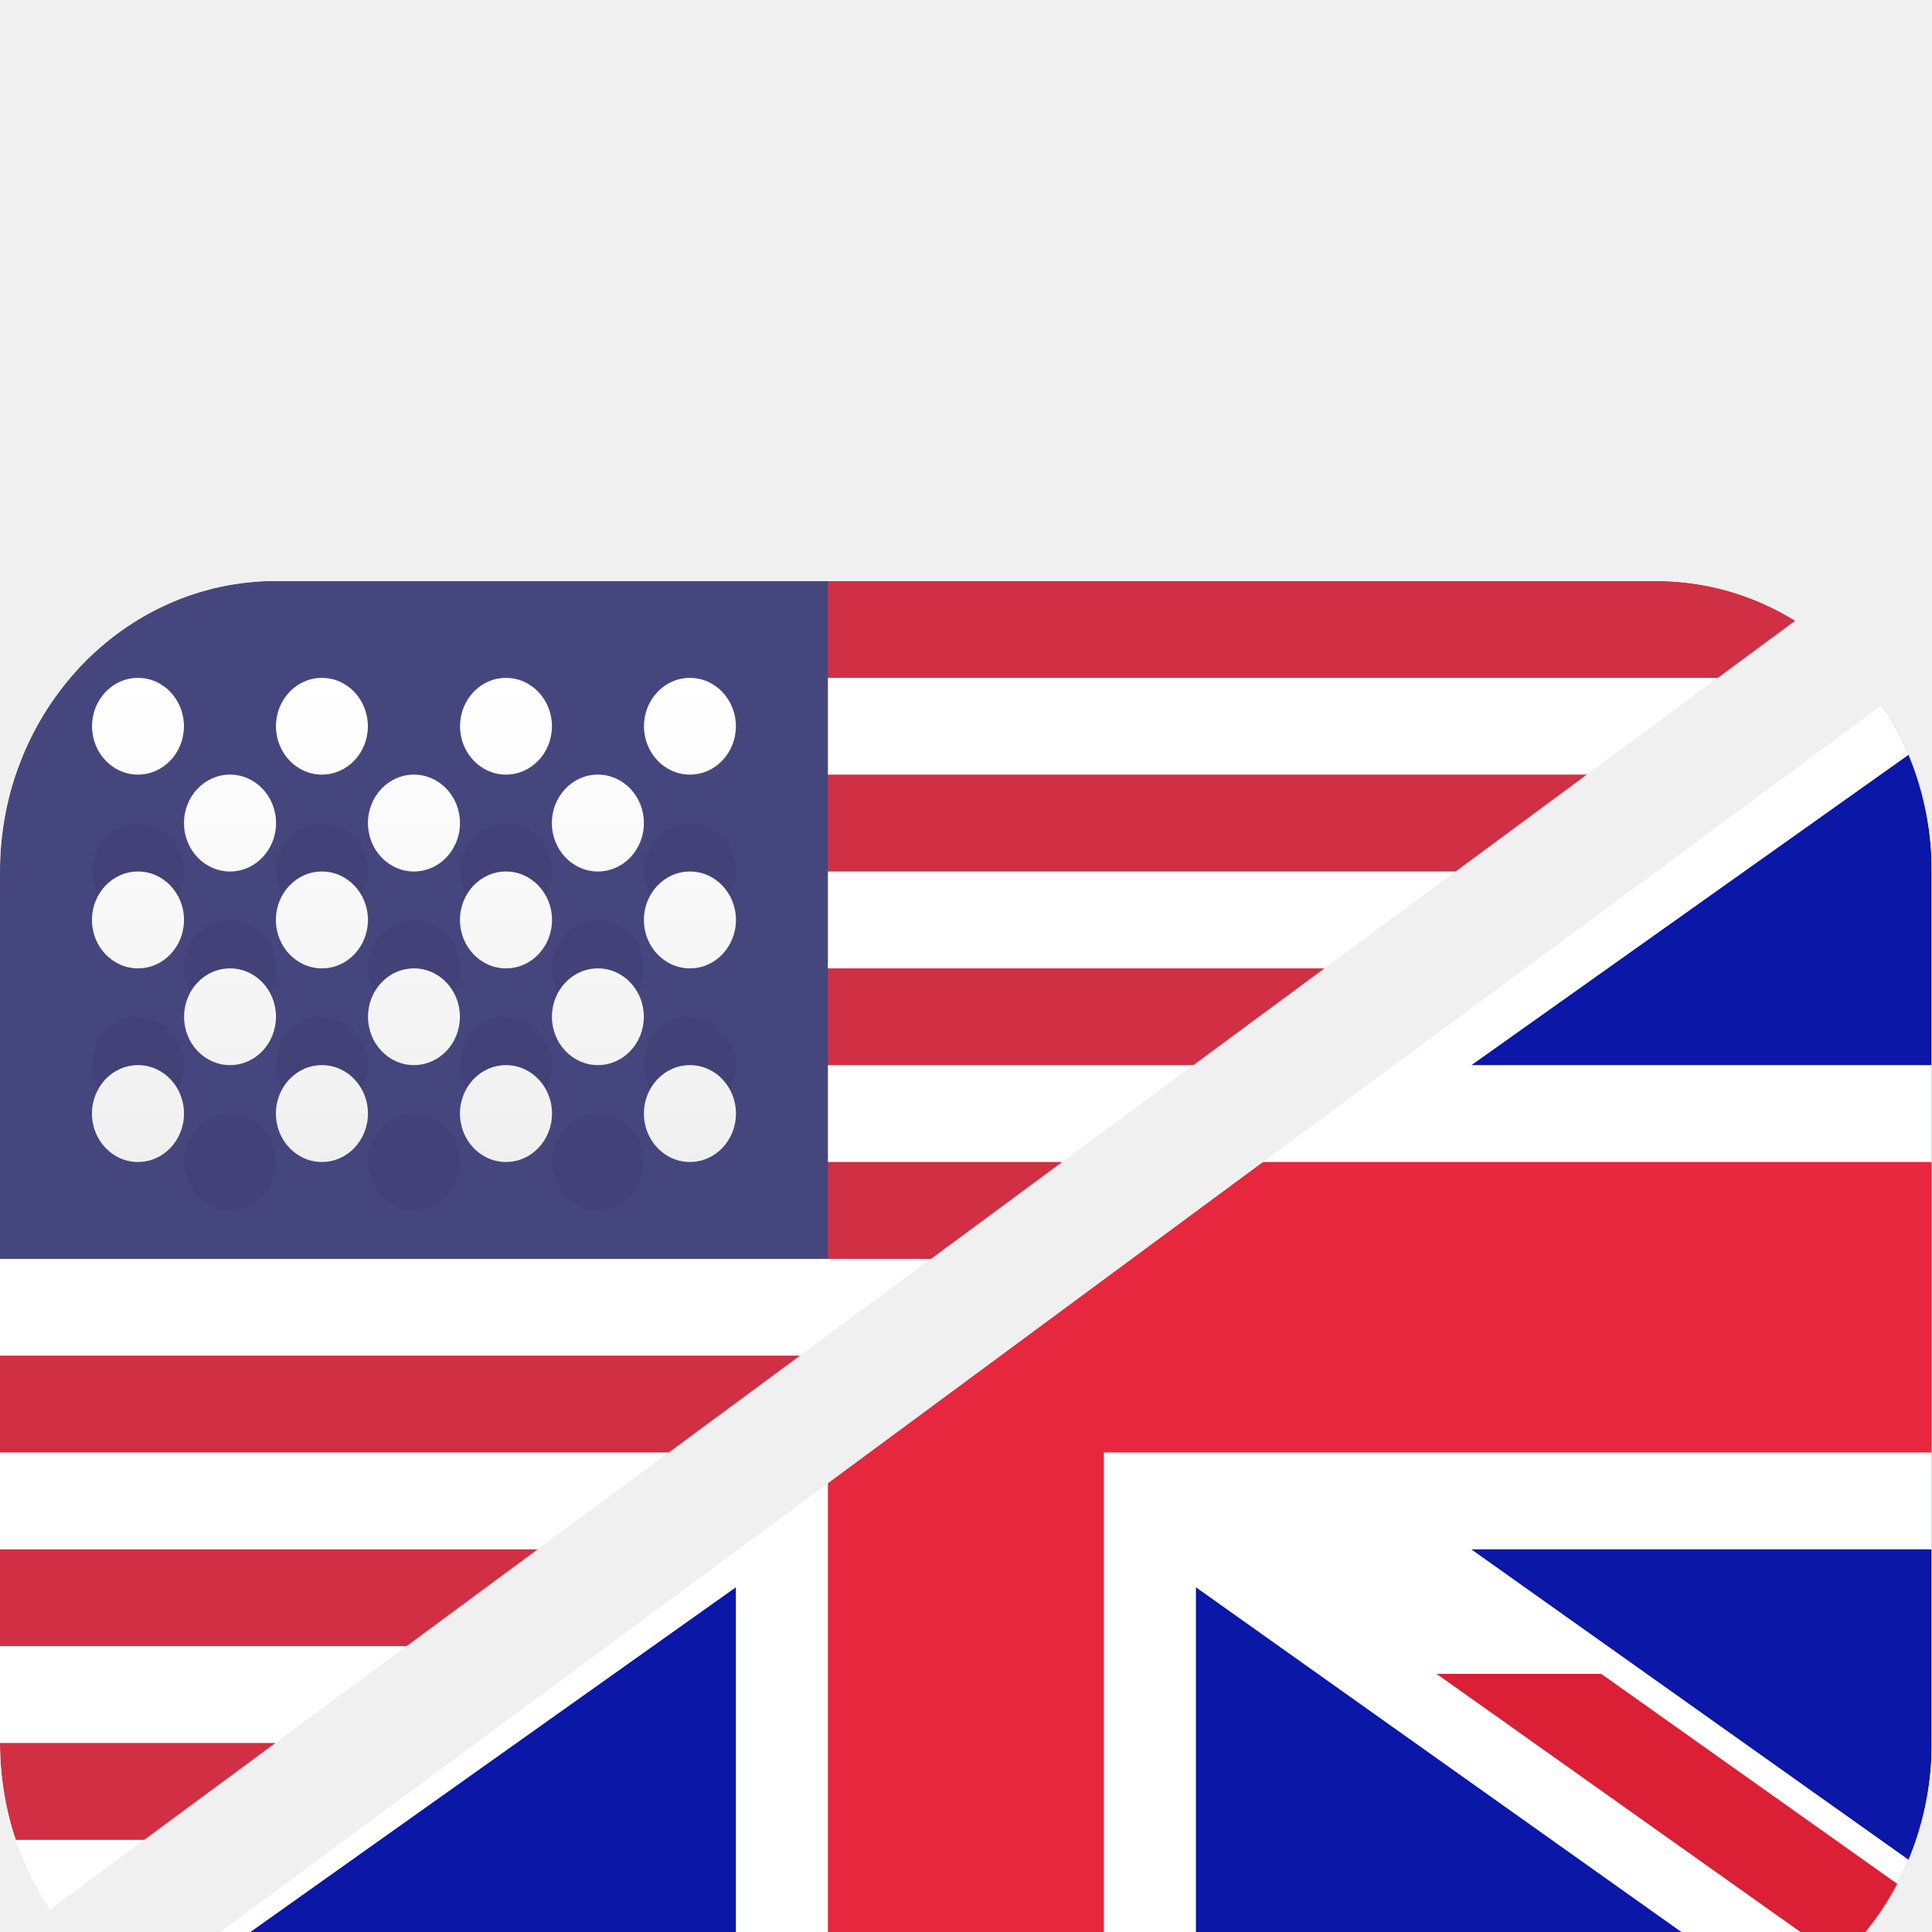
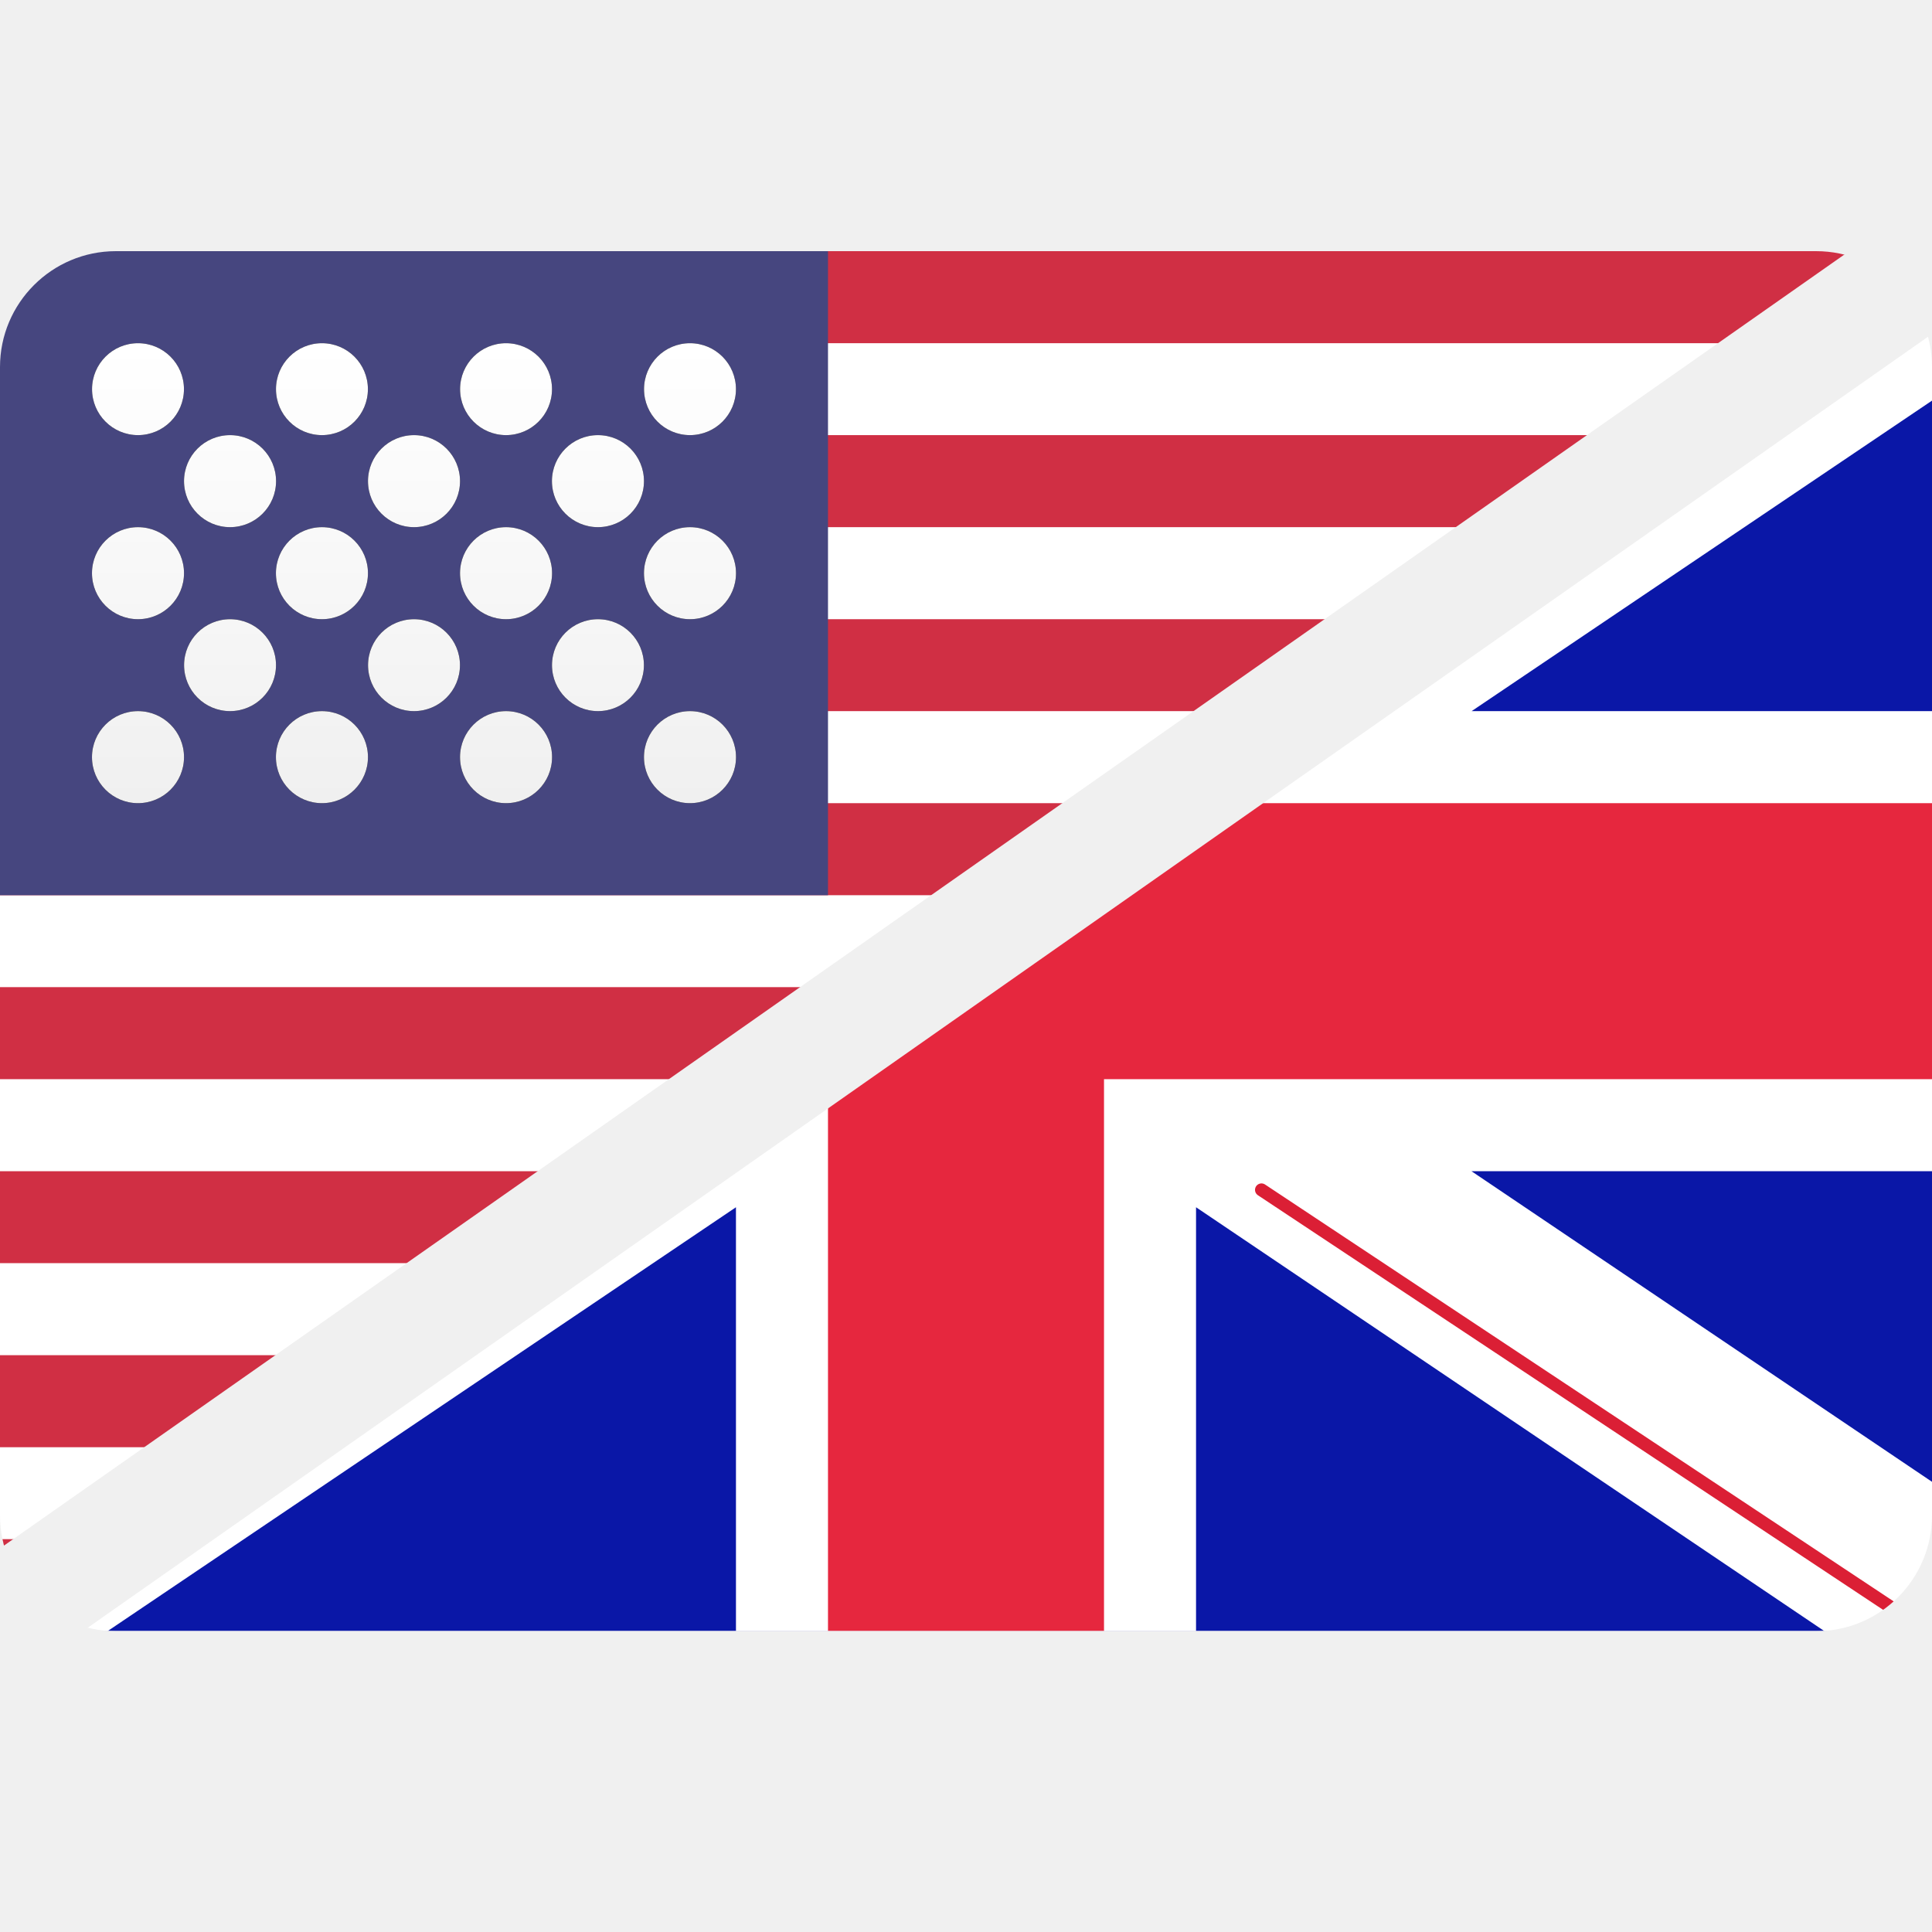
<svg xmlns="http://www.w3.org/2000/svg" xmlns:xlink="http://www.w3.org/1999/xlink" width="100" height="100">
  <defs>
-     <mask id="en-a" x="0" y="0" width="14" height="10">
-       <rect width="14" height="10" rx="2" fill="#FFF" />
-     </mask>
+     <rect id="path-1" x="0" y="0" width="100" height="71.43" rx="6" />
+     <path id="path-3" d="M96 .286V67.43H.286z" />
+     <rect id="path-5" x="0" y="0" width="100" height="71.43" rx="2" />
+     <rect id="path-7" x="0" y="0" width="100" height="71.43" rx="2" />
+     <rect id="path-9" x="0" y="0" width="100" height="71.43" rx="2" />
+     <rect id="path-11" x="0" y="0" width="100" height="71.43" rx="2" />
+     <rect id="path-13" x="0" y="0" width="100" height="71.43" rx="2" />
+     <path id="path-15" d="M0 0h95.714L0 67.144z" />
+     <rect id="path-17" x="0" y="0" width="100" height="71.43" rx="2" />
+     <rect id="path-19" x="0" y="0" width="100" height="71.43" rx="2" />
+     <rect id="path-21" x="0" y="0" width="100" height="71.43" rx="2" />
+     <linearGradient x1="50%" y1="0%" x2="50%" y2="100%" id="linearGradient-23">
+       <stop stop-color="#FFF" offset="0%" />
+       <stop stop-color="#F0F0F0" offset="100%" />
+     </linearGradient>
  </defs>
-   <defs>
-     <path id="en-b" d="M14 .6V10H.6z" />
-     <path id="en-f" d="M0 0h13.4L0 9.4z" />
-     <path id="en-k" d="M1 1.333a.333.333 0 1 1 0-.666.333.333 0 0 1 0 .666zm1.333 0a.333.333 0 1 1 0-.666.333.333 0 0 1 0 .666zm1.334 0a.333.333 0 1 1 0-.666.333.333 0 0 1 0 .666zm1.333 0a.333.333 0 1 1 0-.666.333.333 0 0 1 0 .666zM1.667 2a.333.333 0 1 1 0-.667.333.333 0 0 1 0 .667zM3 2a.333.333 0 1 1 0-.667A.333.333 0 0 1 3 2zm1.333 0a.333.333 0 1 1 0-.667.333.333 0 0 1 0 .667zM5 2.667A.333.333 0 1 1 5 2a.333.333 0 0 1 0 .667zm-1.333 0a.333.333 0 1 1 0-.667.333.333 0 0 1 0 .667zm-1.334 0a.333.333 0 1 1 0-.667.333.333 0 0 1 0 .667zM1 2.667A.333.333 0 1 1 1 2a.333.333 0 0 1 0 .667zm.667.666a.333.333 0 1 1 0-.666.333.333 0 0 1 0 .666zm1.333 0a.333.333 0 1 1 0-.666.333.333 0 0 1 0 .666zm1.333 0a.333.333 0 1 1 0-.666.333.333 0 0 1 0 .666zM5 4a.333.333 0 1 1 0-.667A.333.333 0 0 1 5 4zM3.667 4a.333.333 0 1 1 0-.667.333.333 0 0 1 0 .667zM2.333 4a.333.333 0 1 1 0-.667.333.333 0 0 1 0 .667zM1 4a.333.333 0 1 1 0-.667A.333.333 0 0 1 1 4z" />
-     <rect id="en-d" width="14" height="10" rx="2" />
-     <rect id="en-h" width="14" height="10" rx="2" />
-     <linearGradient id="en-l" x1="50%" x2="50%" y1="0%" y2="100%">
-       <stop offset="0%" stop-color="#FFF" />
-       <stop offset="100%" stop-color="#F0F0F0" />
-     </linearGradient>
-     <filter id="en-j" width="121.4%" height="130%" x="-10.7%" y="-15%" filterUnits="objectBoundingBox">
-       <feOffset dy="1" in="SourceAlpha" result="shadowOffsetOuter1" />
-       <feColorMatrix in="shadowOffsetOuter1" values="0 0 0 0 0 0 0 0 0 0 0 0 0 0 0 0 0 0 0.06 0" />
-     </filter>
-   </defs>
-   <g fill="none" fill-rule="evenodd" mask="url(#en-a)" transform="scale(7.14209 7.51806) translate(0 4)">
-     <mask id="en-c" fill="#fff">
-       <use xlink:href="#en-b" />
-     </mask>
-     <use fill="#EEE" fill-opacity="0" fill-rule="nonzero" xlink:href="#en-b" />
-     <g mask="url(#en-c)">
-       <mask id="en-e" fill="#fff">
-         <use xlink:href="#en-d" />
+   <g id="Artboard" stroke="none" stroke-width="1" fill="none" fill-rule="evenodd">
+     <g id="flag_en" transform="translate(0 13)">
+       <mask id="mask-2" fill="#fff">
+         <use xlink:href="#path-1" />
      </mask>
-       <use fill="#FFF" xlink:href="#en-d" />
-       <path fill="#0A17A7" d="M0 0h14v10H0z" mask="url(#en-e)" />
-       <path fill="#FFF" d="M3.337 6.667H0V3.333h3.337L-1.387.147-.64-.958l5.974 4.03V-.667h3.334v3.739l5.974-4.03.746 1.105-4.724 3.186H14v3.334h-3.337l4.724 3.186-.746 1.105-5.974-4.03v3.739H5.333V6.928l-5.974 4.03-.746-1.105 4.724-3.186z" mask="url(#en-e)" />
-       <path stroke="#DB1F35" stroke-linecap="round" stroke-width=".667" d="M9.334 3.166L15.667-1" mask="url(#en-e)" />
-       <path stroke="#DB1F35" stroke-linecap="round" stroke-width=".667" d="M10.006 10.675l5.677-3.826" mask="url(#en-e)" transform="matrix(1 0 0 -1 0 17.524)" />
-       <path stroke="#DB1F35" stroke-linecap="round" stroke-width=".667" d="M4.003 3.155L-1.92-.835" mask="url(#en-e)" />
-       <path stroke="#DB1F35" stroke-linecap="round" stroke-width=".667" d="M4.645 11.155l-6.564-4.353" mask="url(#en-e)" transform="matrix(1 0 0 -1 0 17.958)" />
-       <path fill="#E6273E" d="M0 6h6v4h2V6h6V4H8V0H6v4H0z" mask="url(#en-e)" />
-     </g>
-     <mask id="en-g" fill="#fff">
-       <use xlink:href="#en-f" />
-     </mask>
-     <use fill="#EEE" fill-opacity="0" fill-rule="nonzero" xlink:href="#en-f" />
-     <g mask="url(#en-g)">
-       <mask id="en-i" fill="#fff">
-         <use xlink:href="#en-h" />
-       </mask>
-       <use fill="#FFF" xlink:href="#en-h" />
-       <path fill="#D02F44" d="M0 0h14v.667H0V0zm0 1.333h14V2H0v-.667zm0 1.334h14v.666H0v-.666zM0 4h14v.667H0V4zm0 1.333h14V6H0v-.667zm0 1.334h14v.666H0v-.666zM0 8h14v.667H0V8zm0 1.333h14V10H0v-.667z" mask="url(#en-i)" />
-       <path fill="#46467F" d="M0 0h6v4.667H0z" mask="url(#en-i)" />
-       <g mask="url(#en-i)">
-         <use fill="#000" filter="url(#en-j)" xlink:href="#en-k" />
-         <use fill="url(#en-l)" xlink:href="#en-k" />
+       <g id="Group" mask="url(#mask-2)">
+         <g id="en-b-link" fill="#EEE" fill-opacity="0" fill-rule="nonzero">
+           <path id="en-b" d="M100 4.286V71.43H4.286z" />
+         </g>
+         <g id="Clipped" transform="translate(4 4)">
+           <mask id="mask-4" fill="#fff">
+             <use xlink:href="#path-3" />
+           </mask>
+           <g id="Group" mask="url(#mask-4)">
+             <g transform="translate(-4 -4)">
+               <g id="en-d-link">
+                 <rect id="en-d" fill="#FFF" fill-rule="nonzero" x="0" y="0" width="100" height="71.43" rx="2" />
+               </g>
+               <g id="Clipped">
+                 <mask id="mask-6" fill="#fff">
+                   <use xlink:href="#path-5" />
+                 </mask>
+                 <path id="Path" fill="#0A17A7" fill-rule="nonzero" mask="url(#mask-6)" d="M0 0h100v71.43H0z" />
+               </g>
+               <g id="Clipped">
+                 <mask id="mask-8" fill="#fff">
+                   <use xlink:href="#path-7" />
+                 </mask>
+                 <path id="Path" fill="#FFF" fill-rule="nonzero" mask="url(#mask-8)" d="M23.836 47.622H0V23.808h23.836L-9.907 1.05l5.336-7.893L38.1 21.943V-4.764h23.814v26.707l42.672-28.786 5.328 7.893-33.743 22.758H100v23.814H76.164l33.743 22.758-5.328 7.893-42.672-28.786v26.707H38.093V49.487L-4.58 78.273l-5.328-7.893z" />
+               </g>
+               <g id="Clipped">
+                 <mask id="mask-10" fill="#fff">
+                   <use xlink:href="#path-9" />
+                 </mask>
+               </g>
+               <g id="Clipped">
+                 <mask id="mask-12" fill="#fff">
+                   <use xlink:href="#path-11" />
+                 </mask>
+                 <path id="Path" stroke="#DB1F35" stroke-width=".667" stroke-linecap="round" mask="url(#mask-12)" d="M112.179 79.68L65.293 48.587" />
+               </g>
+               <g id="Clipped">
+                 <mask id="mask-14" fill="#fff">
+                   <use xlink:href="#path-13" />
+                 </mask>
+                 <path id="Path" fill="#E6273E" fill-rule="nonzero" mask="url(#mask-14)" d="M0 42.858h42.857V71.43h14.286V42.858H100V28.572H57.143V0H42.857v28.572H0z" />
+               </g>
+             </g>
+           </g>
+         </g>
+         <g id="en-f-link" fill="#EEE" fill-opacity="0" fill-rule="nonzero">
+           <path id="en-f" d="M0 0h95.714L0 67.144z" />
+         </g>
+         <g id="Clipped">
+           <mask id="mask-16" fill="#fff">
+             <use xlink:href="#path-15" />
+           </mask>
+           <g id="Group" mask="url(#mask-16)">
+             <g id="en-h-link" fill="#FFF" fill-rule="nonzero">
+               <rect id="en-h" x="0" y="0" width="100" height="71.43" rx="2" />
+             </g>
+             <g id="Clipped">
+               <mask id="mask-18" fill="#fff">
+                 <use xlink:href="#path-17" />
+               </mask>
+               <path d="M0 0h100v4.764H0V0zm0 9.522h100v4.764H0V9.522zm0 9.528h100v4.758H0V19.05zm0 9.522h100v4.764H0v-4.764zm0 9.522h100v4.764H0v-4.764zm0 9.528h100v4.758H0v-4.758zm0 9.522h100v4.764H0v-4.764zm0 9.522h100v4.764H0v-4.764z" id="Shape" fill="#D02F44" fill-rule="nonzero" mask="url(#mask-18)" />
+             </g>
+             <g id="Clipped">
+               <mask id="mask-20" fill="#fff">
+                 <use xlink:href="#path-19" />
+               </mask>
+               <path id="Path" fill="#46467F" fill-rule="nonzero" mask="url(#mask-20)" d="M0 0h42.857v33.336H0z" />
+             </g>
+             <g id="Clipped">
+               <mask id="mask-22" fill="#fff">
+                 <use xlink:href="#path-21" />
+               </mask>
+               <g id="Group" mask="url(#mask-22)" fill-rule="nonzero">
+                 <g id="en-k-link" fill="#000">
+                   <path d="M7.143 9.522a2.379 2.379 0 1 1 0-4.758 2.379 2.379 0 0 1 0 4.758zm9.521 0a2.379 2.379 0 1 1 0-4.758 2.379 2.379 0 0 1 0 4.758zm9.529 0a2.379 2.379 0 1 1 0-4.758 2.379 2.379 0 0 1 0 4.758zm9.521 0a2.379 2.379 0 1 1 0-4.758 2.379 2.379 0 0 1 0 4.758zm-23.807 4.764a2.382 2.382 0 1 1 0-4.764 2.382 2.382 0 0 1 0 4.764zm9.522 0a2.382 2.382 0 1 1 0-4.764 2.382 2.382 0 0 1 0 4.764zm9.521 0a2.382 2.382 0 1 1 0-4.764 2.382 2.382 0 0 1 0 4.764zm4.764 4.764a2.382 2.382 0 1 1 0-4.764 2.382 2.382 0 0 1 0 4.764zm-9.521 0a2.382 2.382 0 1 1 0-4.764 2.382 2.382 0 0 1 0 4.764zm-9.529 0a2.382 2.382 0 1 1 0-4.764 2.382 2.382 0 0 1 0 4.764zm-9.521 0a2.382 2.382 0 1 1 0-4.764 2.382 2.382 0 0 1 0 4.764zm4.764 4.758a2.379 2.379 0 1 1 0-4.758 2.379 2.379 0 0 1 0 4.758zm9.522 0a2.379 2.379 0 1 1 0-4.758 2.379 2.379 0 0 1 0 4.758zm9.521 0a2.379 2.379 0 1 1 0-4.758 2.379 2.379 0 0 1 0 4.758zm4.764 4.764a2.382 2.382 0 1 1 0-4.764 2.382 2.382 0 0 1 0 4.764zm-9.521 0a2.382 2.382 0 1 1 0-4.764 2.382 2.382 0 0 1 0 4.764zm-9.529 0a2.382 2.382 0 1 1 0-4.764 2.382 2.382 0 0 1 0 4.764zm-9.521 0a2.382 2.382 0 1 1 0-4.764 2.382 2.382 0 0 1 0 4.764z" id="en-k" />
+                 </g>
+                 <g id="en-k-link" fill="url(#linearGradient-23)">
+                   <path d="M7.143 9.522a2.379 2.379 0 1 1 0-4.758 2.379 2.379 0 0 1 0 4.758zm9.521 0a2.379 2.379 0 1 1 0-4.758 2.379 2.379 0 0 1 0 4.758zm9.529 0a2.379 2.379 0 1 1 0-4.758 2.379 2.379 0 0 1 0 4.758zm9.521 0a2.379 2.379 0 1 1 0-4.758 2.379 2.379 0 0 1 0 4.758zm-23.807 4.764a2.382 2.382 0 1 1 0-4.764 2.382 2.382 0 0 1 0 4.764zm9.522 0a2.382 2.382 0 1 1 0-4.764 2.382 2.382 0 0 1 0 4.764zm9.521 0a2.382 2.382 0 1 1 0-4.764 2.382 2.382 0 0 1 0 4.764zm4.764 4.764a2.382 2.382 0 1 1 0-4.764 2.382 2.382 0 0 1 0 4.764zm-9.521 0a2.382 2.382 0 1 1 0-4.764 2.382 2.382 0 0 1 0 4.764zm-9.529 0a2.382 2.382 0 1 1 0-4.764 2.382 2.382 0 0 1 0 4.764zm-9.521 0a2.382 2.382 0 1 1 0-4.764 2.382 2.382 0 0 1 0 4.764zm4.764 4.758a2.379 2.379 0 1 1 0-4.758 2.379 2.379 0 0 1 0 4.758zm9.522 0a2.379 2.379 0 1 1 0-4.758 2.379 2.379 0 0 1 0 4.758zm9.521 0a2.379 2.379 0 1 1 0-4.758 2.379 2.379 0 0 1 0 4.758zm4.764 4.764a2.382 2.382 0 1 1 0-4.764 2.382 2.382 0 0 1 0 4.764zm-9.521 0a2.382 2.382 0 1 1 0-4.764 2.382 2.382 0 0 1 0 4.764zm-9.529 0a2.382 2.382 0 1 1 0-4.764 2.382 2.382 0 0 1 0 4.764zm-9.521 0a2.382 2.382 0 1 1 0-4.764 2.382 2.382 0 0 1 0 4.764z" id="en-k" />
+                 </g>
+               </g>
+             </g>
+           </g>
+         </g>
      </g>
    </g>
  </g>
</svg>
